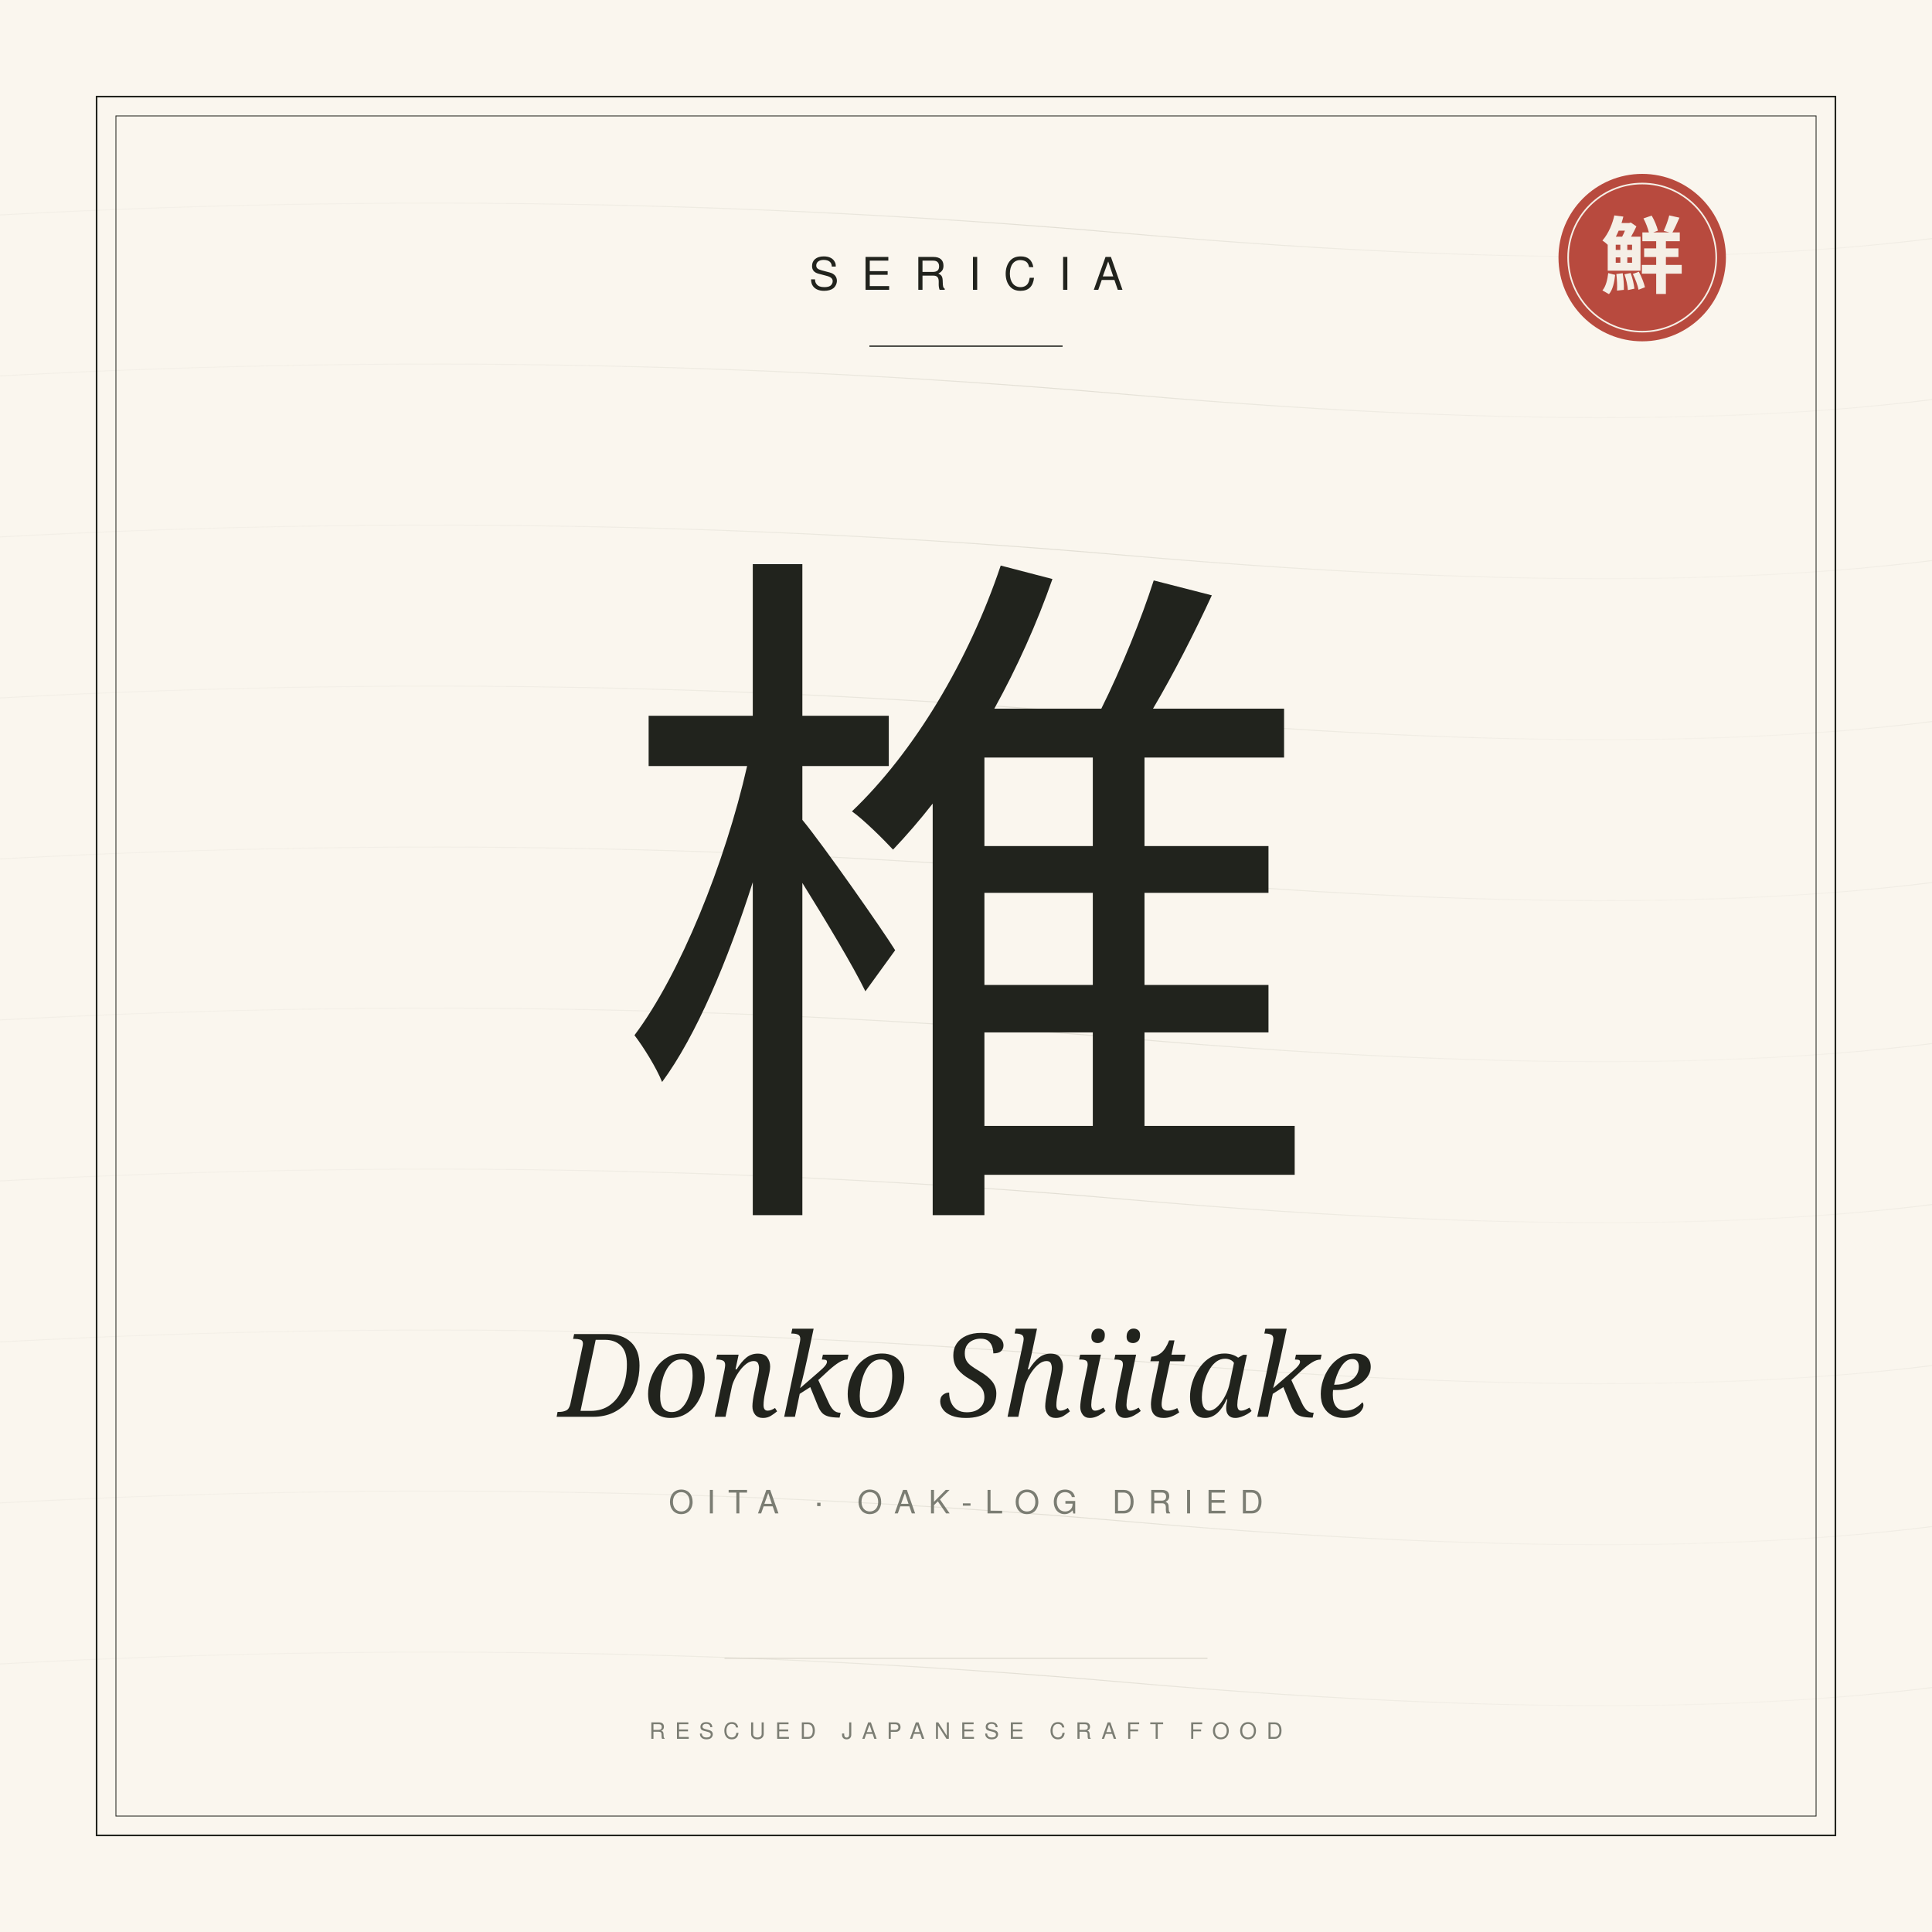
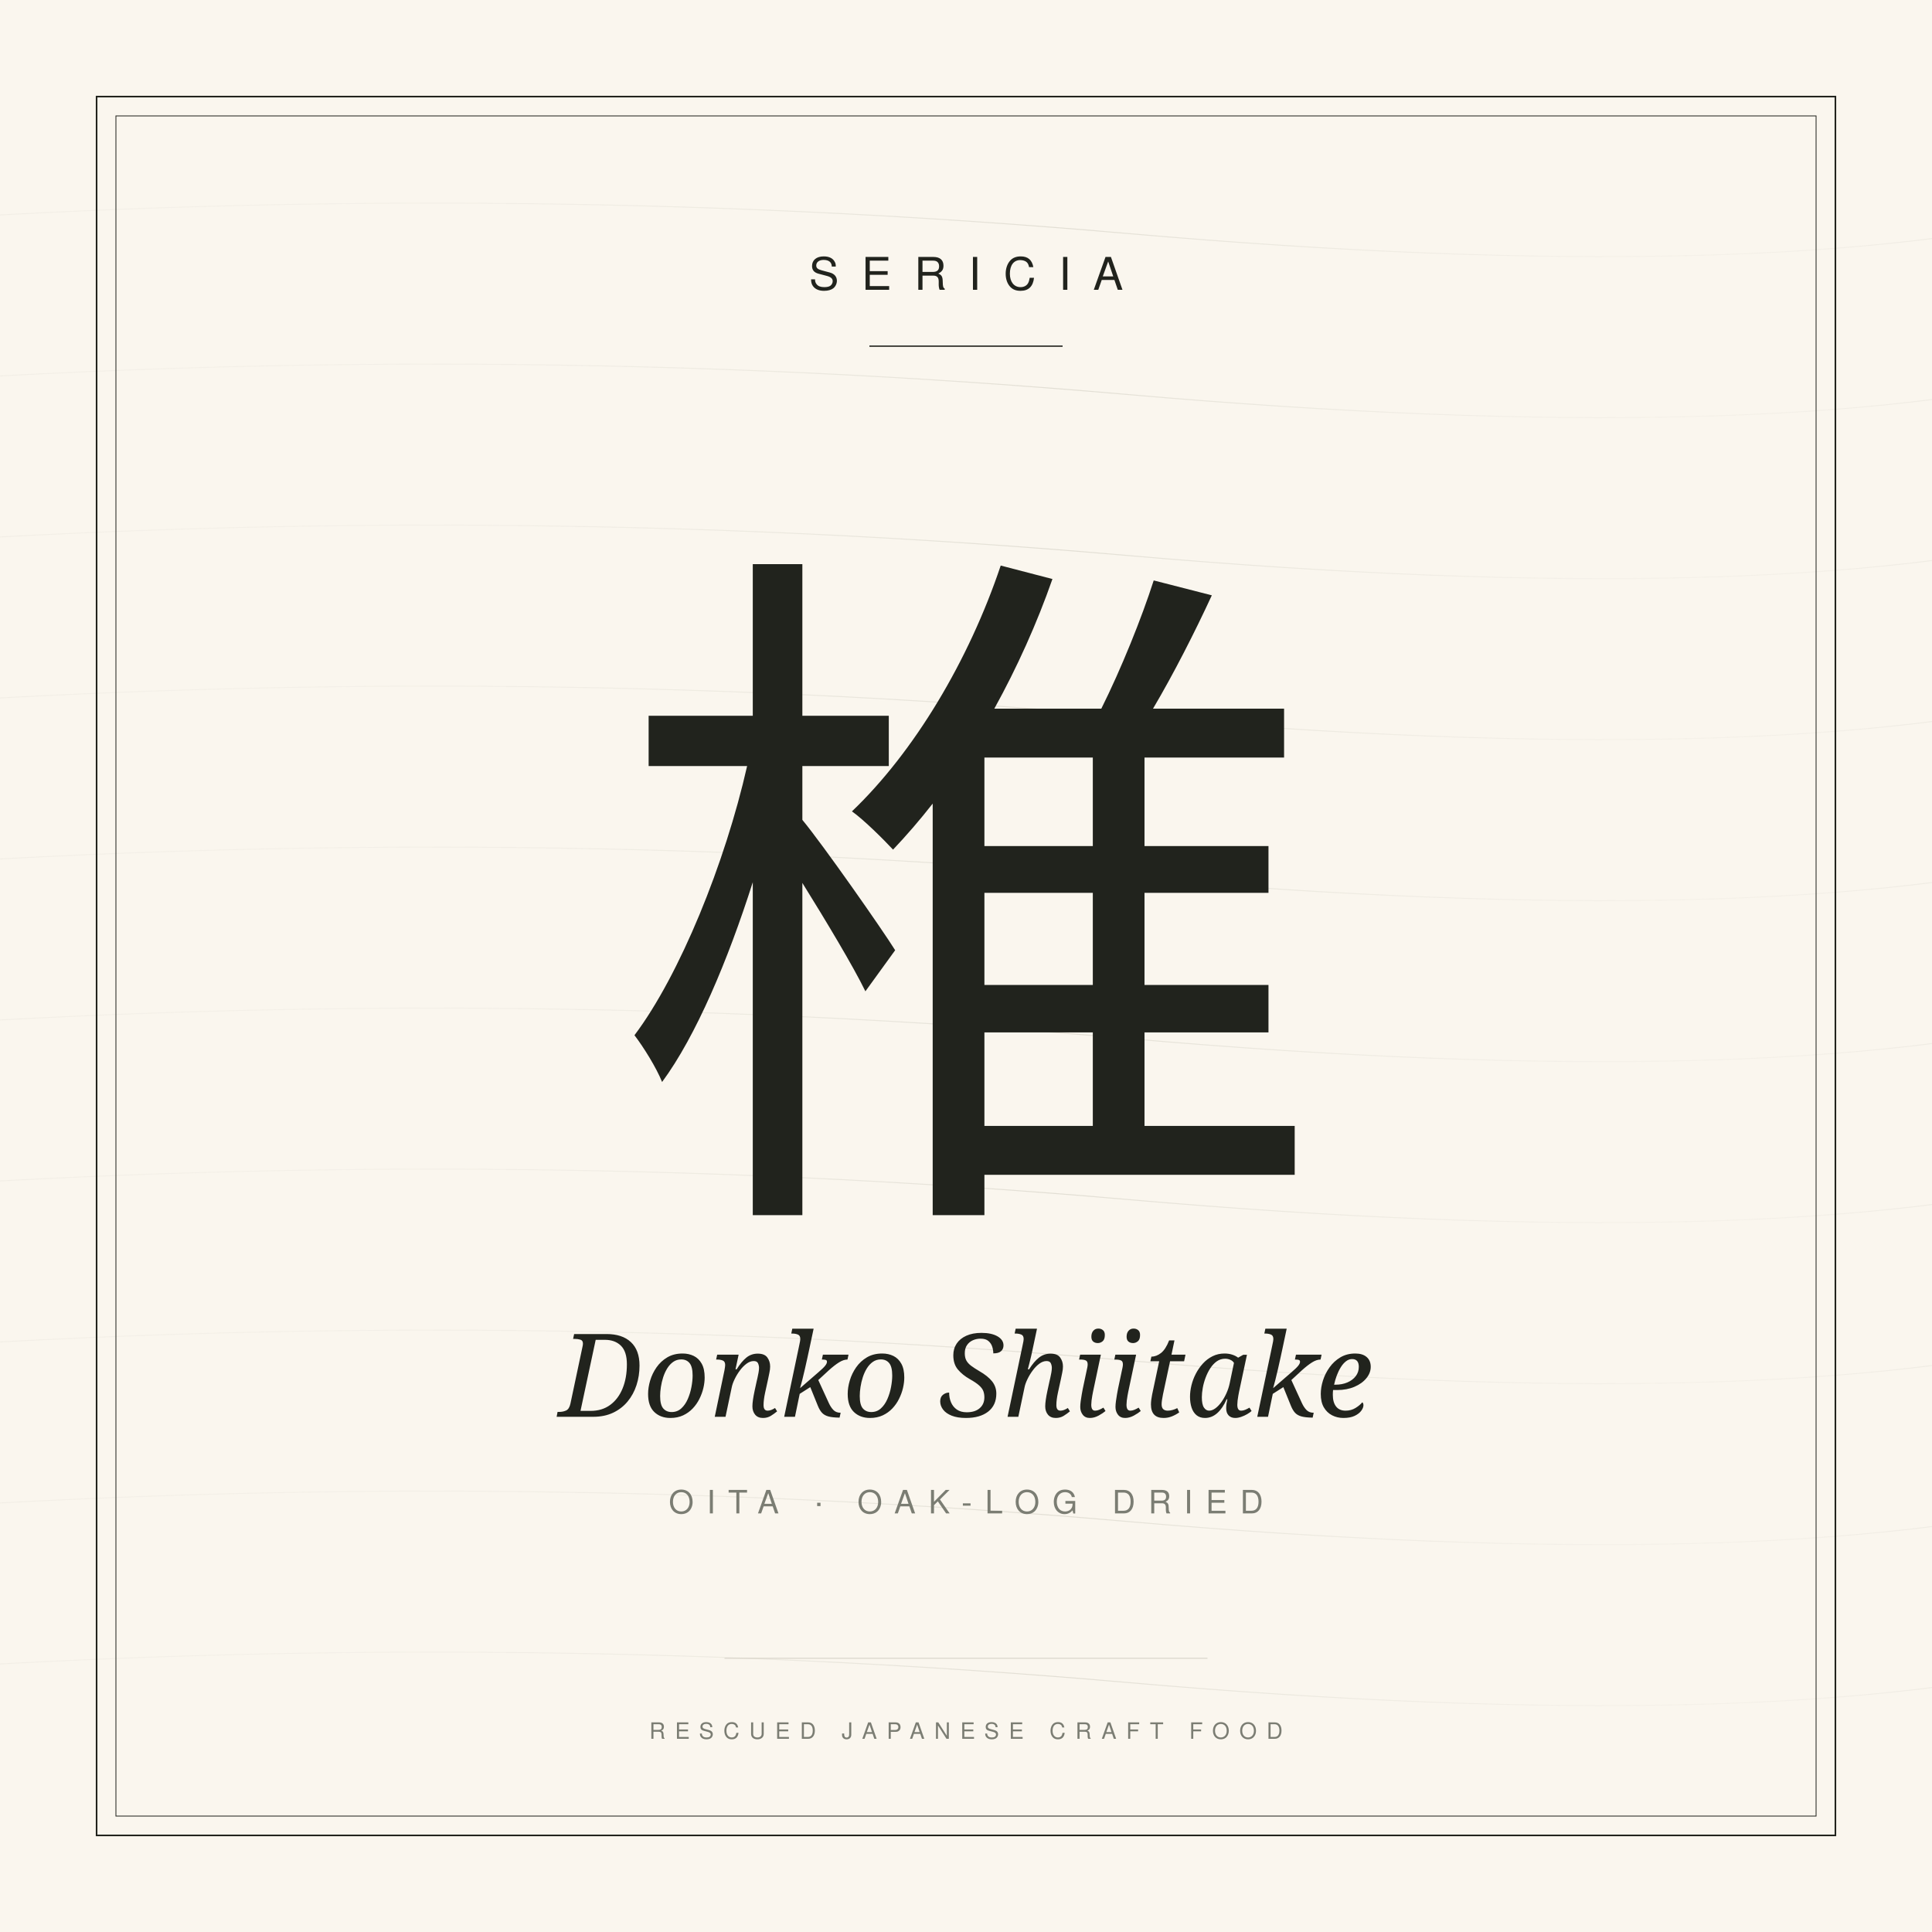
<svg xmlns="http://www.w3.org/2000/svg" viewBox="0 0 1200 1200" role="img" aria-label="Sericia dried shiitake placeholder">
  <defs>
    <linearGradient id="silk" x1="0" y1="0" x2="1" y2="1">
      <stop offset="0%" stop-color="#5c5d45" stop-opacity="0" />
      <stop offset="50%" stop-color="#5c5d45" stop-opacity="0.28" />
      <stop offset="100%" stop-color="#5c5d45" stop-opacity="0" />
    </linearGradient>
  </defs>
  <rect width="1200" height="1200" fill="#faf6ee" />
  <g opacity="0.55" fill="none" stroke="url(#silk)" stroke-width="0.6">
    <path d="M -100 140 Q 300 110, 700 145 T 1300 130" />
    <path d="M -100 240 Q 300 210, 700 245 T 1300 230" />
    <path d="M -100 340 Q 300 310, 700 345 T 1300 330" />
    <path d="M -100 440 Q 300 410, 700 445 T 1300 430" />
    <path d="M -100 540 Q 300 510, 700 545 T 1300 530" />
    <path d="M -100 640 Q 300 610, 700 645 T 1300 630" />
    <path d="M -100 740 Q 300 710, 700 745 T 1300 730" />
    <path d="M -100 840 Q 300 810, 700 845 T 1300 830" />
    <path d="M -100 940 Q 300 910, 700 945 T 1300 930" />
    <path d="M -100 1040 Q 300 1010, 700 1045 T 1300 1030" />
  </g>
  <rect x="60" y="60" width="1080" height="1080" fill="none" stroke="#21231d" stroke-width="1" />
  <rect x="72" y="72" width="1056" height="1056" fill="none" stroke="#21231d" stroke-width="0.5" />
  <text x="600" y="180" text-anchor="middle" fill="#21231d" font-family="Helvetica, 'Helvetica Neue', Arial, sans-serif" font-size="28" font-weight="300" letter-spacing="14">SERICIA</text>
  <line x1="540" y1="215" x2="660" y2="215" stroke="#21231d" stroke-width="0.8" />
-   <g transform="translate(1020, 160)">
-     <circle r="52" fill="#b84a3e" />
-     <circle r="46" fill="none" stroke="#f5efe6" stroke-width="1" />
-     <text x="0" y="18" text-anchor="middle" font-family="'Noto Serif JP', 'Yu Mincho', serif" font-weight="700" font-size="52" fill="#f5efe6">鮮</text>
-   </g>
  <text x="600" y="720" text-anchor="middle" fill="#21231d" font-family="'Noto Serif JP', 'Yu Mincho', 'Hiragino Mincho ProN', serif" font-size="440" font-weight="300">椎</text>
  <text x="600" y="880" text-anchor="middle" fill="#21231d" font-family="'Cormorant Garamond', 'Playfair Display', Georgia, serif" font-size="72" font-weight="300" font-style="italic">Donko Shiitake</text>
  <text x="600" y="940" text-anchor="middle" fill="#7b7d73" font-family="Helvetica, 'Helvetica Neue', Arial, sans-serif" font-size="20" letter-spacing="8">OITA · OAK-LOG DRIED</text>
  <line x1="450" y1="1030" x2="750" y2="1030" stroke="#d4cfc4" stroke-width="0.5" />
  <text x="600" y="1080" text-anchor="middle" fill="#7b7d73" font-family="Helvetica, 'Helvetica Neue', Arial, sans-serif" font-size="14" letter-spacing="6">RESCUED JAPANESE CRAFT FOOD</text>
</svg>
